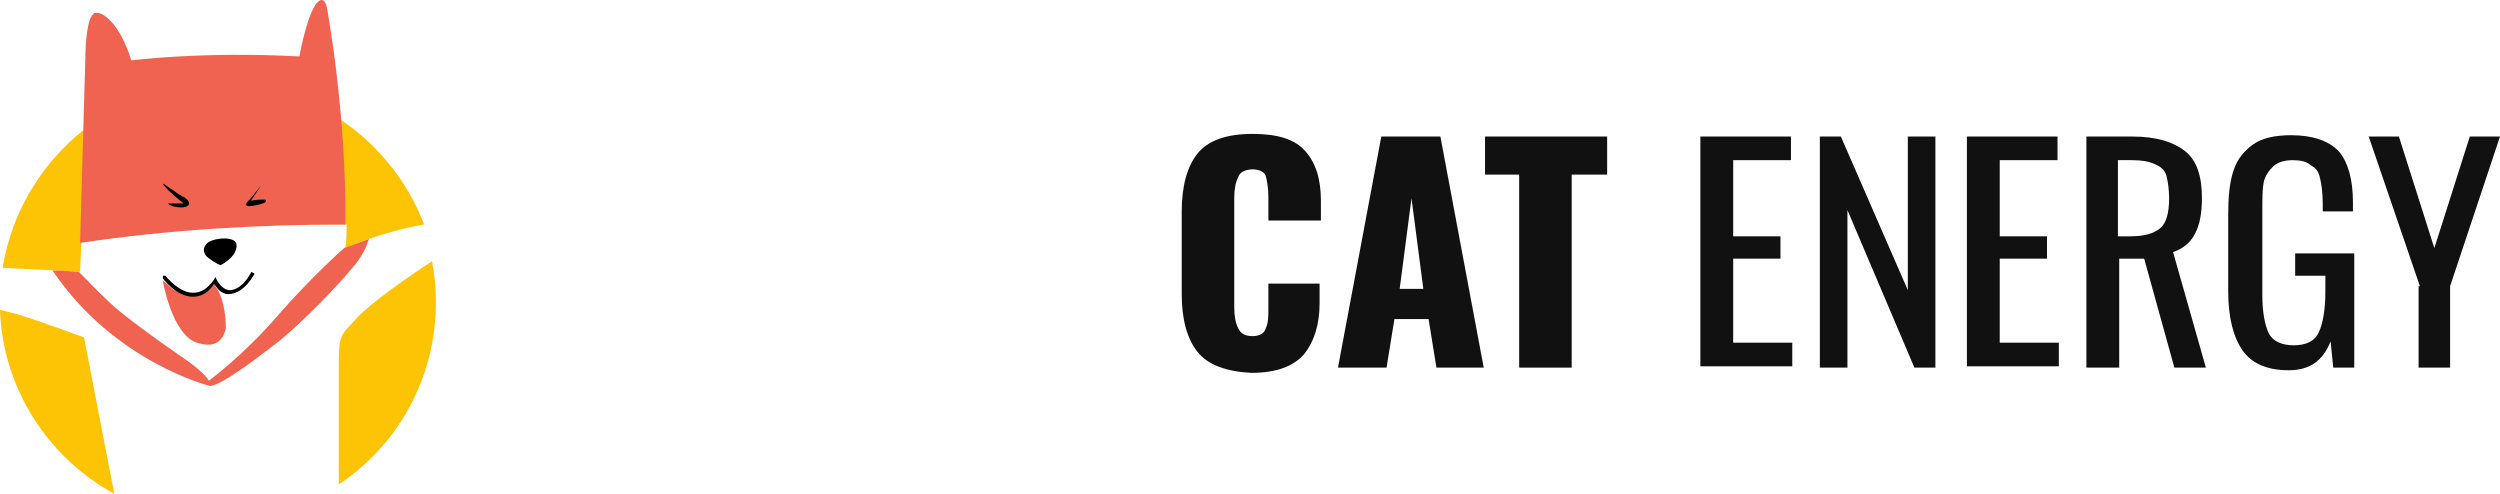
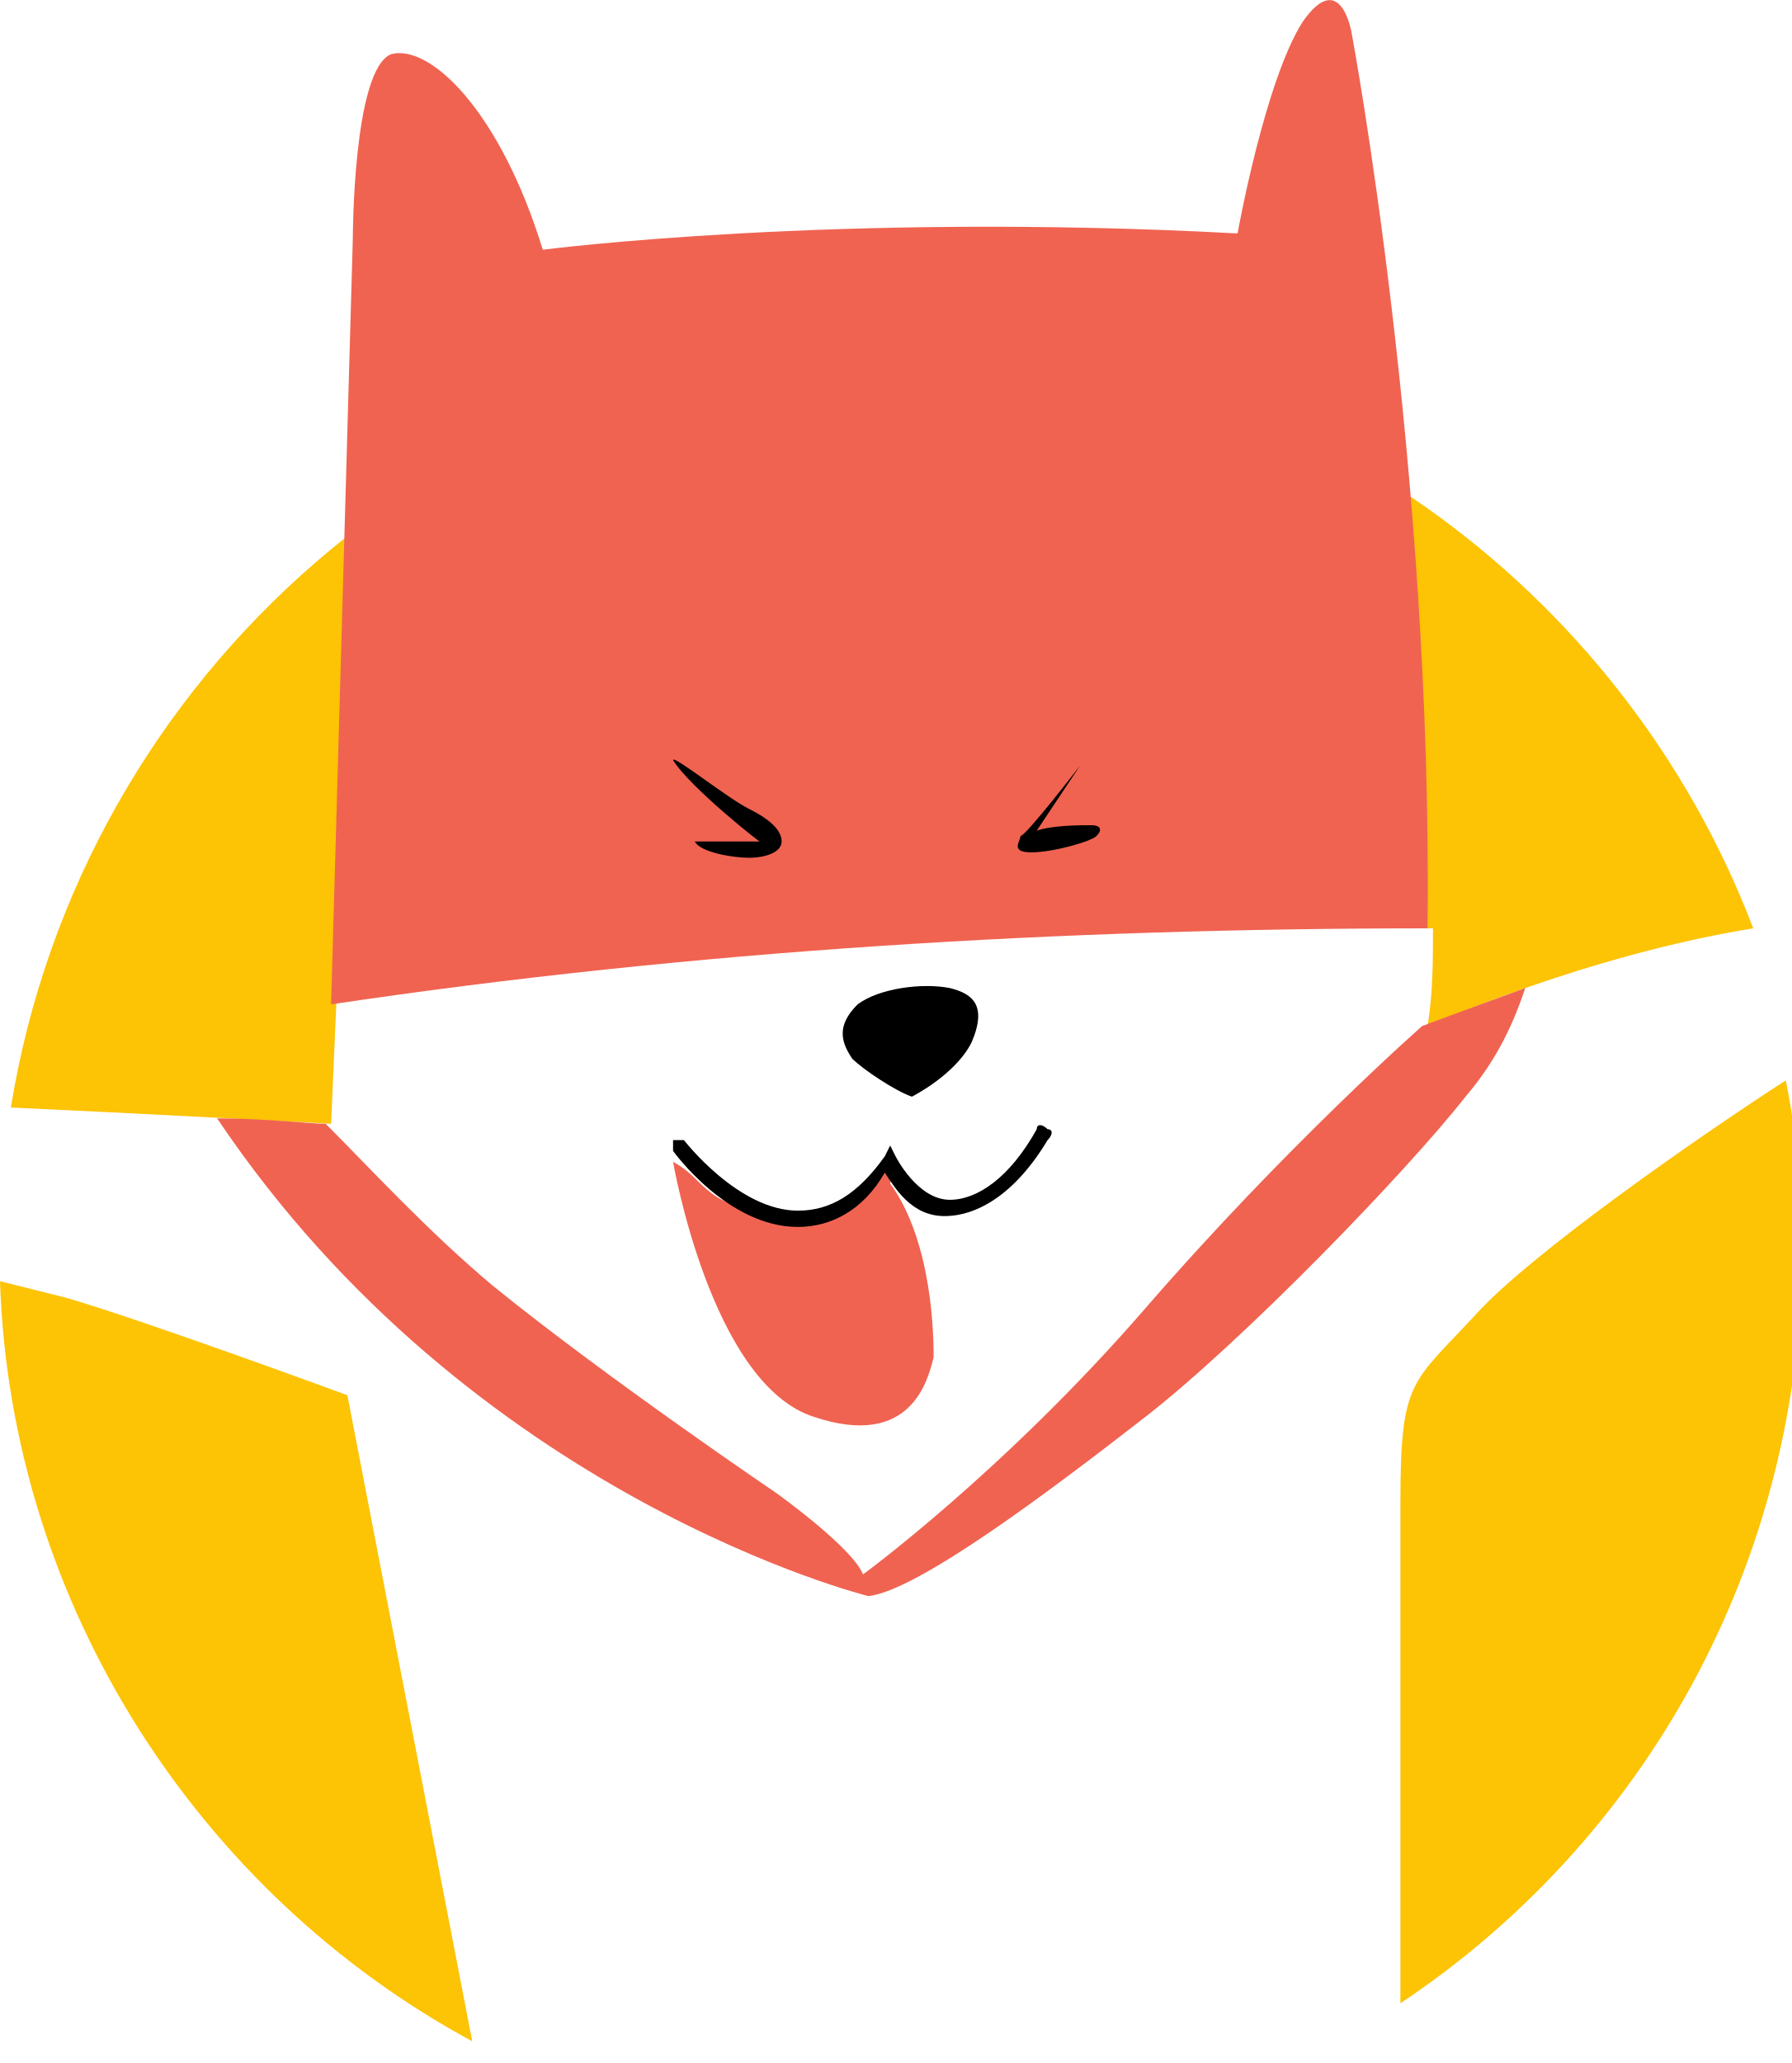
- <svg xmlns="http://www.w3.org/2000/svg" version="1.1" id="Layer_2" x="0px" y="0px" viewBox="0 0.002 190.4 37.598" style="enable-background:new 0 0 33.3 37.6;">
+ <svg xmlns="http://www.w3.org/2000/svg" version="1.1" id="Layer_2" x="0px" y="0px" viewBox="0 0 33 38" style="enable-background:new 0 0 33.3 37.6;">
  <style type="text/css">
    .st0 {
      fill: #FDC305;
    }
    .st1 {
      fill: #F06351;
    }
  </style>
  <g>
    <path class="st0" d="M6.1,20.7l0.1-2.3c6.7-0.9,13.4-1.4,20.2-1.3c0,0.6,0,1.2-0.1,1.8c0,0,2.9-1.3,6-1.8     c-2.4-6.3-8.5-10.8-15.6-10.8c-8.3,0-15.2,6.1-16.5,14.1C2.4,20.5,6.1,20.7,6.1,20.7z" />
    <path class="st0" d="M27.2,24.2c-1.2,1.3-1.4,1.2-1.4,3.5c0,0.9,0,4.9,0,9.2c4.5-3,7.4-8.1,7.4-13.9c0-1.1-0.1-2.1-0.3-3.1     C31.2,21,28.2,23.1,27.2,24.2z" />
    <path class="st0" d="M6.4,25.7c0,0-3.8-1.4-5.2-1.8c-0.4-0.1-0.8-0.2-1.2-0.3c0.2,6,3.7,11.3,8.7,14L6.4,25.7z" />
  </g>
  <path class="st1" d="M26.3,17.1c0.1-8.5-1.4-16.5-1.4-16.5S24.7-0.6,24,0.4c-0.7,1.1-1.2,3.9-1.2,3.9c-7.4-0.4-12.8,0.3-12.8,0.3   C9.2,2,7.9,0.8,7.2,1C6.5,1.3,6.5,4.4,6.5,4.4L6.1,18.5C12.8,17.5,19.6,17.1,26.3,17.1z" />
  <path d="M12.4,14c0-0.1,1,0.7,1.4,0.9c0.4,0.2,0.6,0.4,0.6,0.6c0,0.2-0.3,0.3-0.6,0.3s-0.9-0.1-1-0.3c0,0,0.6,0,0.9,0h0.3   C14.1,15.6,12.7,14.5,12.4,14z" />
  <path d="M19.9,14.1c0,0-1,1.3-1.1,1.3c0,0.1-0.2,0.3,0.2,0.3s1.1-0.2,1.2-0.3c0.1-0.1,0.1-0.2-0.1-0.2c-0.2,0-0.7,0-1,0.1L19.9,14.1   C19.9,14.1,20,14,19.9,14.1z" />
  <path d="M16.8,20.2c0,0,0.8-0.4,1.1-1c0.3-0.7,0-0.9-0.4-1c-0.5-0.1-1.3,0-1.7,0.3c-0.4,0.4-0.3,0.7-0.1,1   C15.9,19.7,16.5,20.1,16.8,20.2z" />
  <path class="st1" d="M16.3,21.5c0,0-0.2,0.4-0.5,0.6c-0.2,0.2-0.6,0.4-1,0.4c-0.6,0-1.1-0.2-1.5-0.4c-0.2-0.1-0.4-0.3-0.5-0.4   c-0.2-0.2-0.4-0.3-0.4-0.3s0.7,4.1,2.6,4.7c1.8,0.6,2.1-0.7,2.2-1.1c0-0.3,0-2.1-0.8-3.2C16.5,21.4,16.4,21.6,16.3,21.5z" />
  <g>
    <path d="M14.7,22.6C14.7,22.6,14.7,22.6,14.7,22.6c-1.3,0-2.3-1.4-2.3-1.4c0-0.1,0-0.2,0-0.2c0.1,0,0.2,0,0.2,0c0,0,1,1.3,2.1,1.3     c0,0,0,0,0,0c0.6,0,1.1-0.3,1.6-1l0.1-0.2l0.1,0.2c0,0,0.4,0.8,1,0.8c0.5,0,1.1-0.4,1.6-1.3c0-0.1,0.1-0.1,0.2,0     c0.1,0,0.1,0.1,0,0.2c-0.6,1-1.3,1.4-1.9,1.4c-0.6,0-0.9-0.5-1.1-0.8C15.9,22.3,15.3,22.6,14.7,22.6z" />
  </g>
  <path class="st1" d="M26.2,18.9c0,0-2.5,2.2-5.1,5.2S15.9,29,15.9,29c-0.2-0.5-1.6-1.5-1.6-1.5s-3.1-2.1-5.2-3.8   c-1.2-1-2.3-2.2-3.1-3c-0.3,0-1.1-0.1-2-0.1c4.7,7,12,8.8,12,8.8c0.9-0.1,3.3-1.9,5.1-3.3c1.8-1.4,4.8-4.5,5.9-5.9   c0.6-0.7,0.9-1.4,1.1-2C27,18.6,26.2,18.9,26.2,18.9z" />
  <g transform="matrix(1, 0, 0, 1, 90, 10.2)">
    <path class="st0" d="M1.2,16.6c-0.8-1-1.2-2.5-1.2-4.4V5.9c0-1.9,0.4-3.4,1.2-4.4C2,0.5,3.4,0,5.4,0c1.9,0,3.2,0.4,4,1.3     c0.8,0.9,1.2,2.1,1.2,3.8v1.5H6.6V4.8c0-0.7-0.1-1.2-0.2-1.6C6.3,2.9,5.9,2.7,5.4,2.7S4.4,2.9,4.3,3.3C4.1,3.7,4,4.2,4,4.9v8.3     c0,0.7,0.1,1.2,0.3,1.6c0.2,0.4,0.5,0.6,1.1,0.6c0.5,0,0.9-0.2,1-0.6c0.2-0.4,0.2-0.9,0.2-1.6v-1.8h3.9v1.5c0,1.6-0.4,2.9-1.2,3.9     c-0.8,0.9-2.1,1.4-4,1.4C3.4,18.1,2,17.6,1.2,16.6z" style="fill: rgb(17, 17, 17);" />
    <path class="st0" d="M15.2,0.2h4.5L23,17.8h-3.6l-0.6-3.7h-2.6l-0.6,3.7h-3.7L15.2,0.2z M18.4,11.8l-0.9-6.9l-0.9,6.9H18.4z" style="fill: rgb(17, 17, 17);" />
    <path class="st0" d="M25.8,3.1h-2.7V0.2h9.3v2.9h-2.7v14.7h-4V3.1z" style="fill: rgb(17, 17, 17);" />
    <path class="st0" d="M39.5,0.2h6.9v1.8H42v5.8h3.6v1.7H42v6.4h4.5v1.8h-7V0.2z" style="fill: rgb(17, 17, 17);" />
    <path class="st0" d="M48.5,0.2h1.7l5.1,11.7V0.2h2.1v17.6h-1.6l-5.1-12v12h-2.1V0.2z" style="fill: rgb(17, 17, 17);" />
    <path class="st0" d="M59.8,0.2h6.9v1.8h-4.4v5.8h3.6v1.7h-3.6v6.4h4.5v1.8h-7V0.2z" style="fill: rgb(17, 17, 17);" />
    <path class="st0" d="M68.8,0.2h3.6c1.8,0,3.1,0.4,4,1.1s1.3,1.9,1.3,3.6c0,2.3-0.7,3.6-2.2,4.1l2.5,8.8h-2.4l-2.3-8.3h-1.9v8.3     h-2.5V0.2z M72.2,7.8c1.1,0,1.8-0.2,2.3-0.6C75,6.8,75.2,6,75.2,4.9c0-0.7-0.1-1.3-0.2-1.7s-0.4-0.7-0.9-0.9     c-0.4-0.2-1-0.3-1.7-0.3h-1.1v5.8H72.2z" style="fill: rgb(17, 17, 17);" />
    <path class="st0" d="M80.8,16.5c-0.7-1-1.1-2.5-1.1-4.5V6.2c0-1.4,0.1-2.5,0.4-3.4c0.3-0.9,0.8-1.5,1.5-2c0.7-0.5,1.7-0.7,2.9-0.7     c1.6,0,2.8,0.4,3.6,1.2c0.7,0.8,1.1,2.1,1.1,3.9v0.7h-2.3V5.3c0-0.8-0.1-1.5-0.2-1.9c-0.1-0.5-0.3-0.8-0.7-1     C85.7,2.1,85.2,2,84.6,2c-0.7,0-1.2,0.2-1.5,0.5c-0.3,0.3-0.6,0.7-0.7,1.2c-0.1,0.5-0.1,1.2-0.1,2.1v6.5c0,1.3,0.2,2.3,0.5,2.9     c0.3,0.6,1,0.9,1.9,0.9c0.9,0,1.6-0.3,1.9-1c0.3-0.6,0.5-1.7,0.5-3.1v-1.2h-2.3V9.1h4.5v8.7h-1.6l-0.2-2c-0.6,1.5-1.6,2.2-3.2,2.2     C82.7,18,81.5,17.5,80.8,16.5z" style="fill: rgb(17, 17, 17);" />
    <path class="st0" d="M94.3,11.6L90.4,0.2h2.3l2.7,8.5l2.7-8.5h2.3l-3.8,11.4v6.2h-2.4V11.6z" style="fill: rgb(17, 17, 17);" />
  </g>
</svg>
